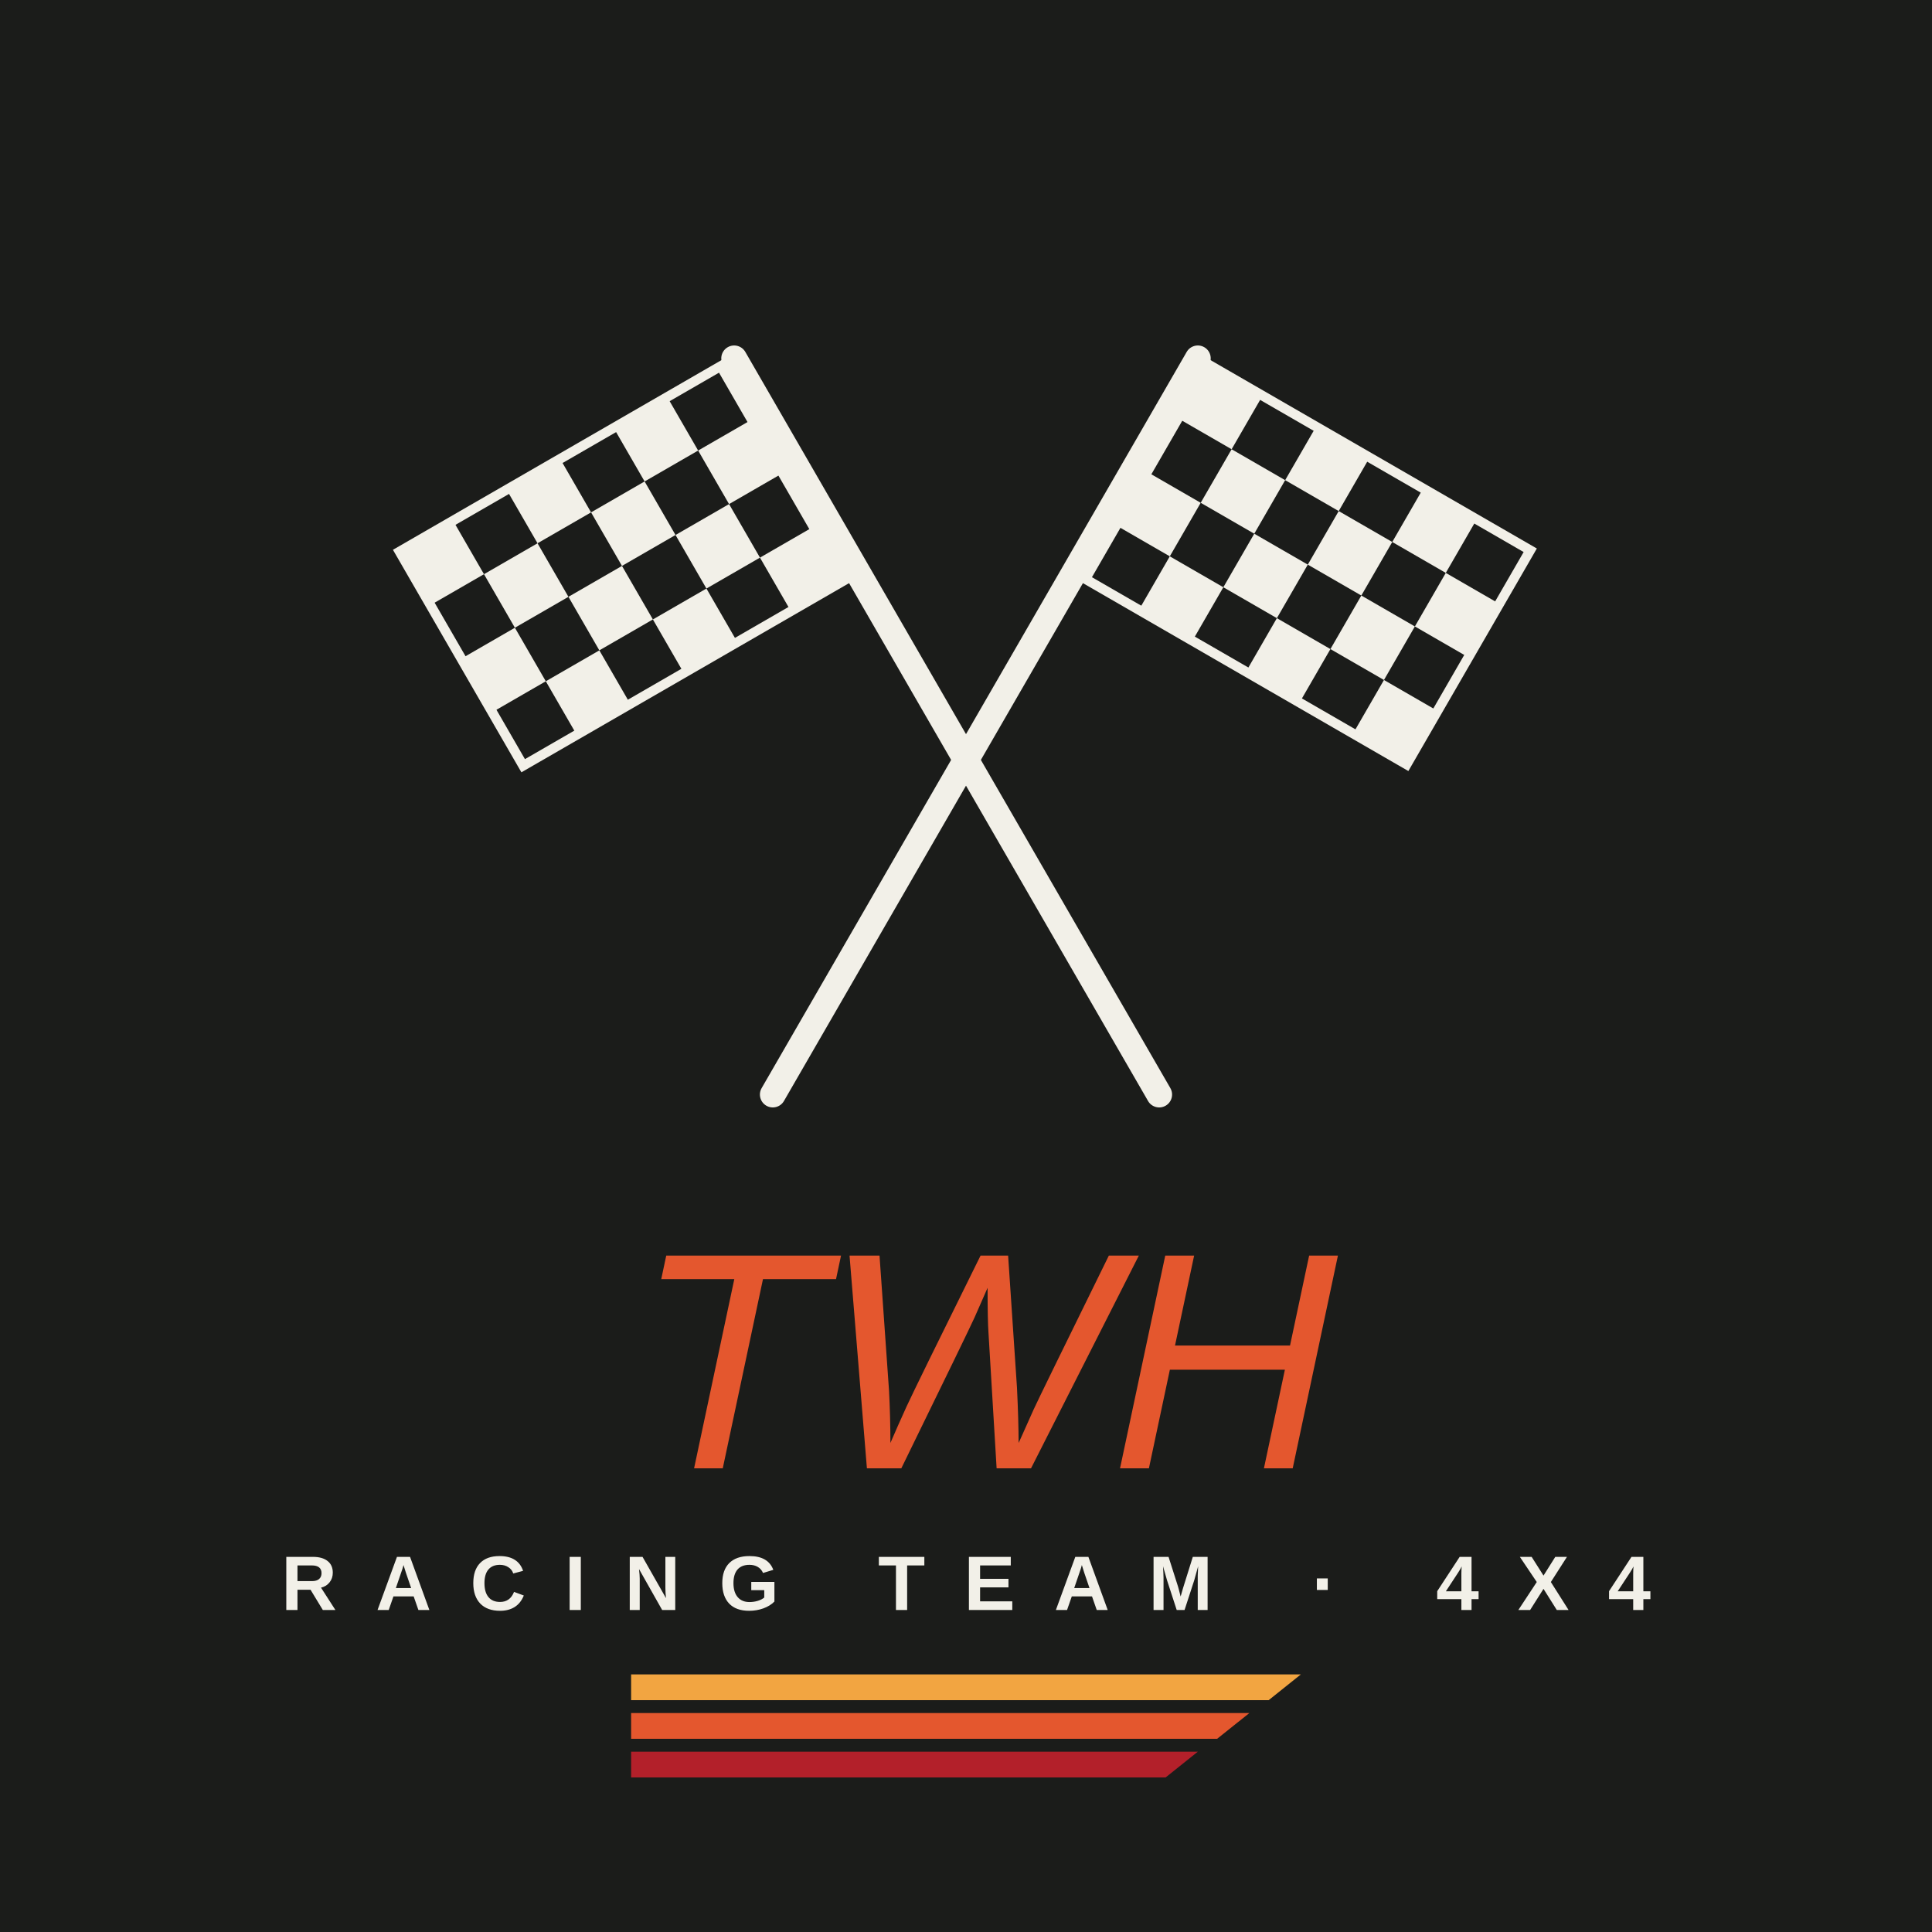
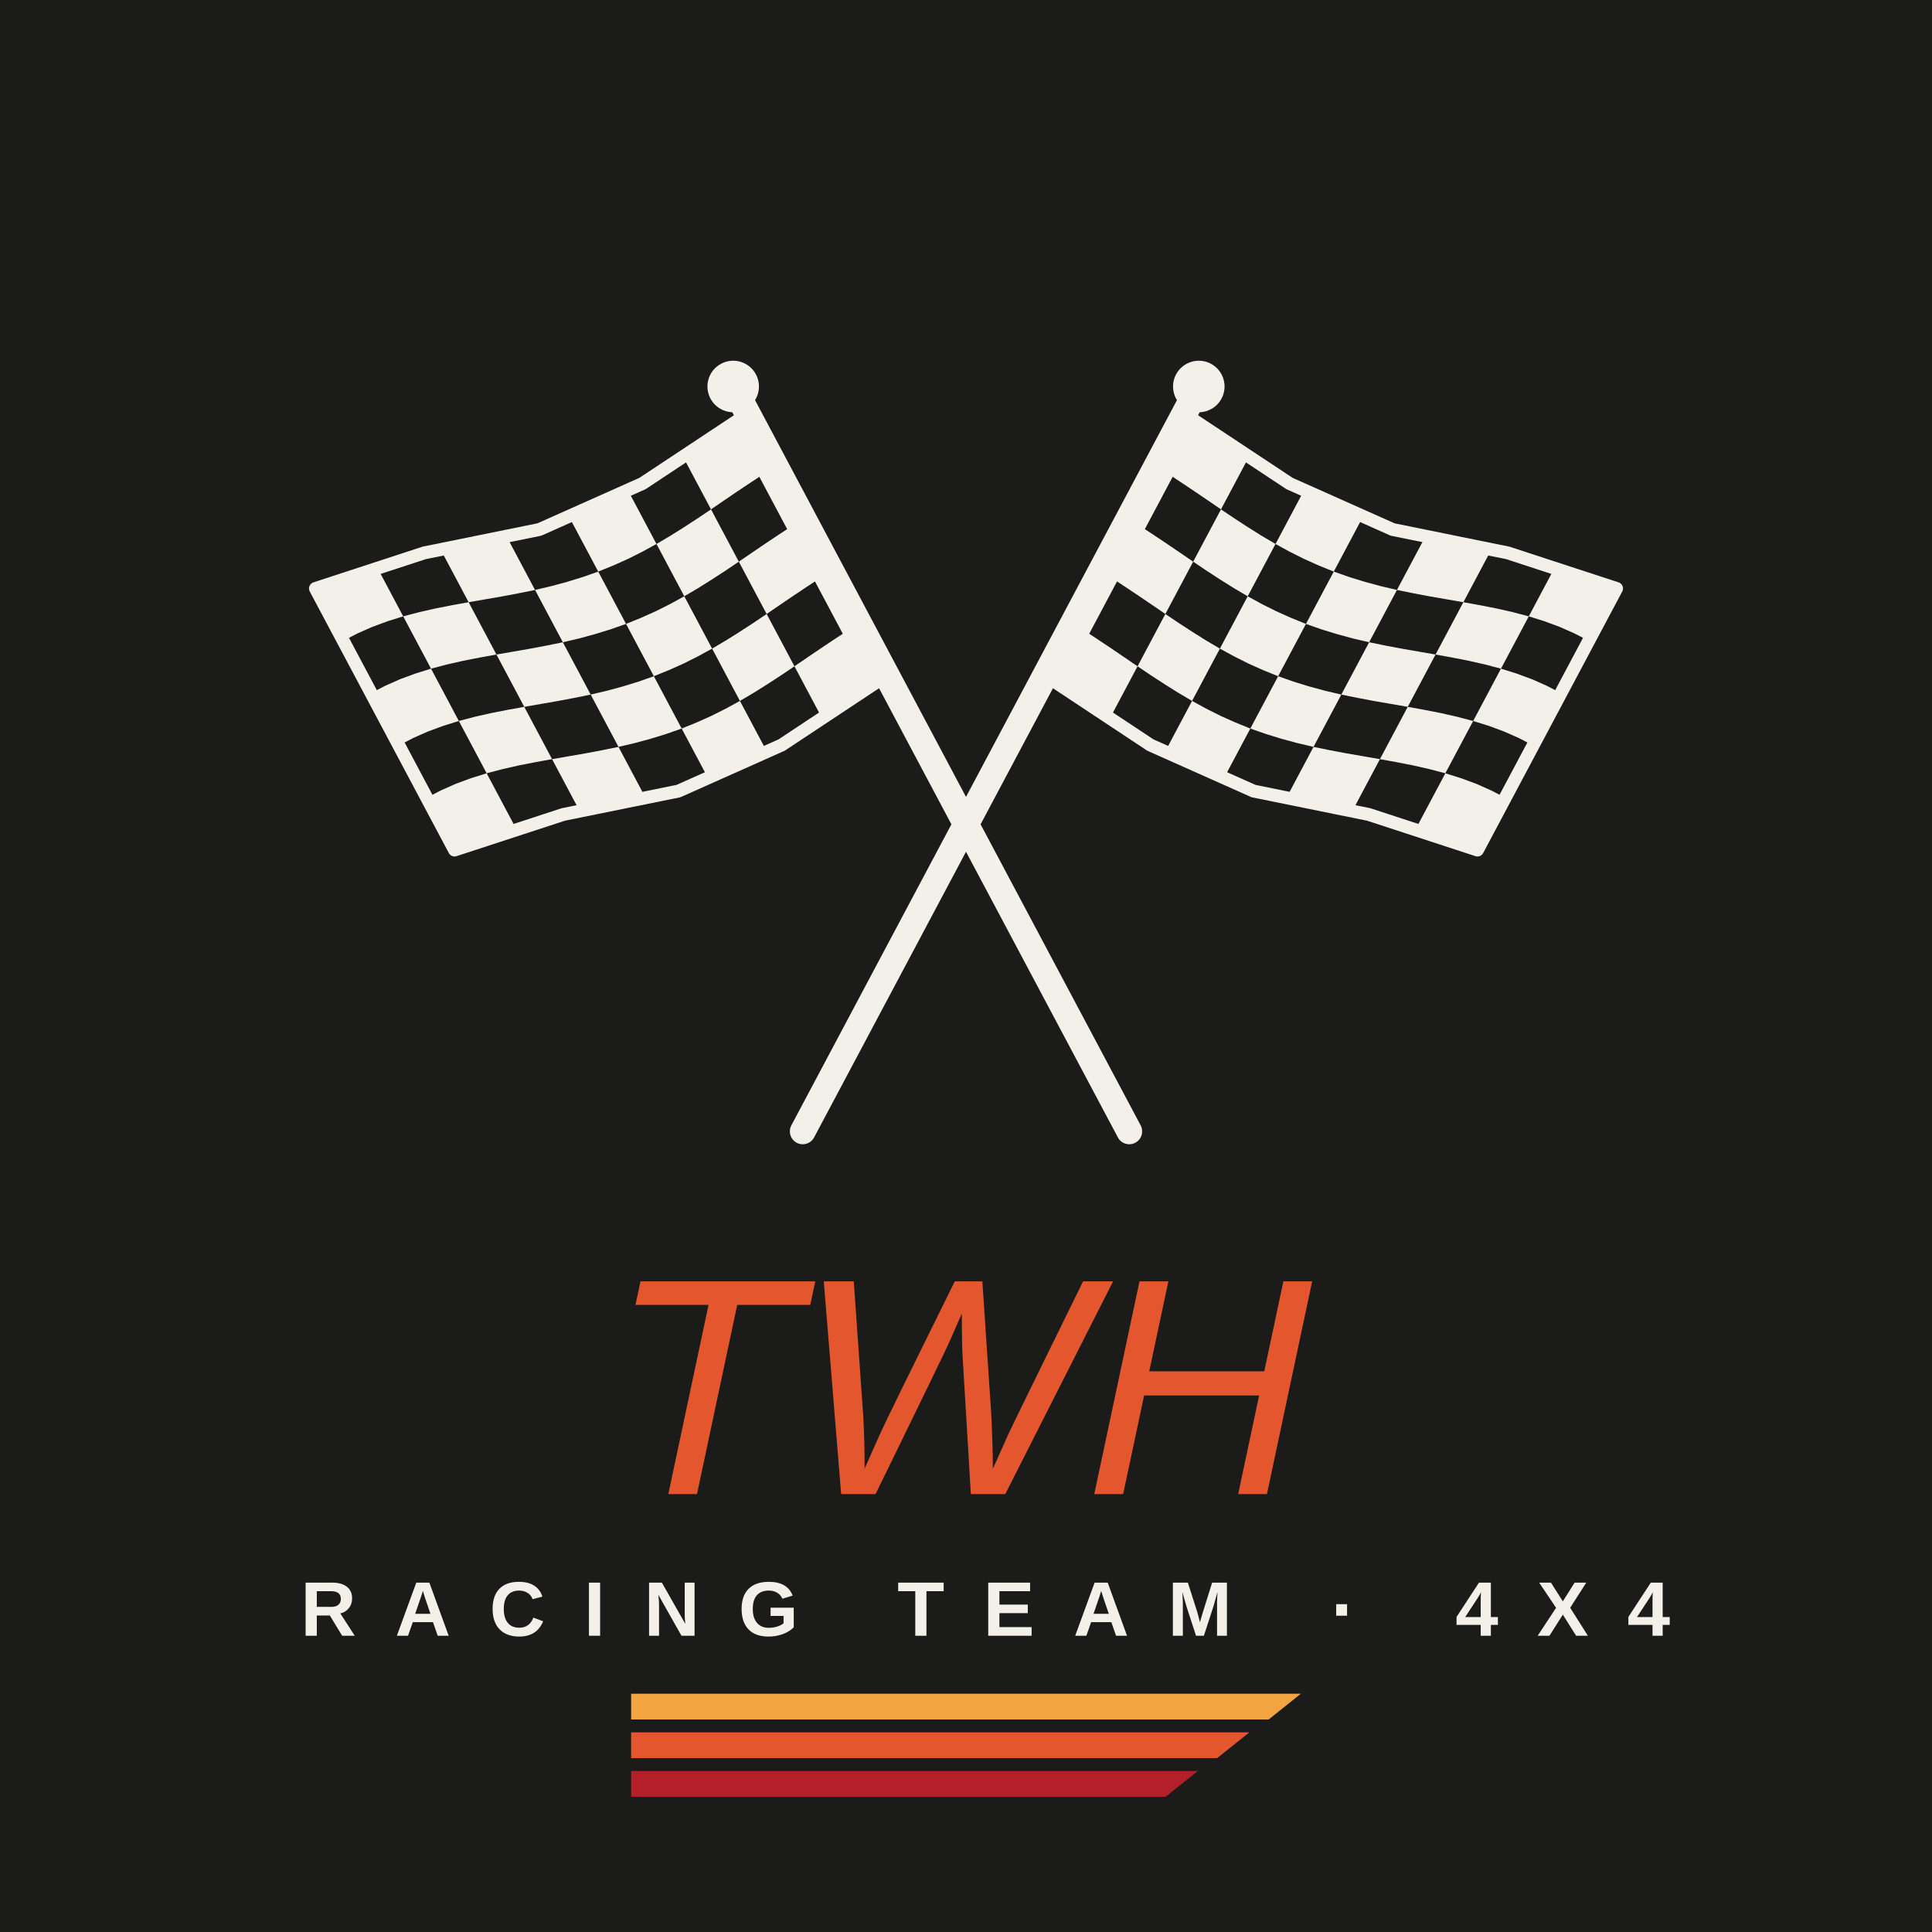
<svg xmlns="http://www.w3.org/2000/svg" width="1000" height="1000" viewBox="0 0 300 300">
  <rect id="fondo" width="300" height="300" fill="#1B1C1A" />
-   <g transform="rotate(-30 150 118)">
-     <rect x="148" y="44" width="4" height="136" rx="2" fill="#F2F0E8" />
-     <g transform="translate(90 46)">
-       <rect x="0" y="0" width="9.6" height="9.6" fill="#F2F0E8" />
-       <rect x="19.2" y="0" width="9.6" height="9.6" fill="#F2F0E8" />
-       <rect x="38.4" y="0" width="9.6" height="9.6" fill="#F2F0E8" />
-       <rect x="9.6" y="9.6" width="9.6" height="9.6" fill="#F2F0E8" />
-       <rect x="28.8" y="9.6" width="9.6" height="9.6" fill="#F2F0E8" />
-       <rect x="48" y="9.6" width="9.6" height="9.6" fill="#F2F0E8" />
-       <rect x="0" y="19.2" width="9.6" height="9.6" fill="#F2F0E8" />
-       <rect x="19.2" y="19.2" width="9.6" height="9.6" fill="#F2F0E8" />
-       <rect x="38.4" y="19.2" width="9.6" height="9.6" fill="#F2F0E8" />
-       <rect x="9.6" y="28.8" width="9.6" height="9.6" fill="#F2F0E8" />
-       <rect x="28.8" y="28.8" width="9.6" height="9.6" fill="#F2F0E8" />
-       <rect x="48" y="28.8" width="9.6" height="9.6" fill="#F2F0E8" />
-       <rect width="57.6" height="38.4" fill="none" stroke="#F2F0E8" stroke-width="1.5" />
+   <g transform="rotate(-28 150 128)">
+     <rect x="148" y="52" width="4" height="132" rx="2" fill="#F2F0E8" />
+     <circle cx="150" cy="51" r="4" fill="#F2F0E8" />
+     <g transform="translate(148 56)">
+       <path d="M0 0 L-2.5 0.23 L-5 0.48 L-7.5 0.75 L-10 1.03 L-10 10.23 L-7.5 9.95 L-5 9.68 L-2.5 9.43 L0 9.2 Z M-20 1.8 L-22.5 1.83 L-25 1.77 L-27.5 1.6 L-30 1.34 L-30 10.54 L-27.5 10.8 L-25 10.97 L-22.5 11.03 L-20 11 Z M-40 -0.75 L-42.5 -1.49 L-45 -2.27 L-47.5 -3.09 L-50 -3.91 L-50 5.29 L-47.5 6.11 L-45 6.93 L-42.5 7.71 L-40 8.45 Z M-60 -6.74 L-62.5 -7.21 L-65 -7.55 L-67.5 -7.73 L-70 -7.76 L-70 1.44 L-67.5 1.47 L-65 1.65 L-62.5 1.99 L-60 2.46 Z M-10 10.23 L-12.5 10.49 L-15 10.71 L-17.5 10.89 L-20 11 L-20 20.2 L-17.5 20.09 L-15 19.91 L-12.5 19.69 L-10 19.43 Z M-30 10.54 L-32.5 10.16 L-35 9.68 L-37.5 9.11 L-40 8.45 L-40 17.65 L-37.5 18.31 L-35 18.88 L-32.5 19.36 L-30 19.74 Z M-50 5.29 L-52.5 4.49 L-55 3.73 L-57.5 3.05 L-60 2.46 L-60 11.66 L-57.5 12.25 L-55 12.93 L-52.5 13.69 L-50 14.49 Z M0 18.4 L-2.5 18.63 L-5 18.88 L-7.5 19.15 L-10 19.43 L-10 28.63 L-7.5 28.35 L-5 28.08 L-2.5 27.83 L0 27.6 Z M-20 20.2 L-22.5 20.23 L-25 20.17 L-27.5 20 L-30 19.74 L-30 28.94 L-27.5 29.2 L-25 29.37 L-22.5 29.43 L-20 29.4 Z M-40 17.65 L-42.5 16.91 L-45 16.13 L-47.5 15.31 L-50 14.49 L-50 23.69 L-47.5 24.51 L-45 25.33 L-42.5 26.11 L-40 26.85 Z M-60 11.66 L-62.5 11.19 L-65 10.85 L-67.5 10.67 L-70 10.64 L-70 19.84 L-67.5 19.87 L-65 20.05 L-62.5 20.39 L-60 20.86 Z M-10 28.63 L-12.5 28.89 L-15 29.11 L-17.5 29.29 L-20 29.4 L-20 38.6 L-17.5 38.49 L-15 38.31 L-12.5 38.09 L-10 37.83 Z M-30 28.94 L-32.5 28.56 L-35 28.08 L-37.5 27.51 L-40 26.85 L-40 36.05 L-37.5 36.71 L-35 37.28 L-32.5 37.76 L-30 38.14 Z M-50 23.69 L-52.5 22.89 L-55 22.13 L-57.5 21.45 L-60 20.86 L-60 30.06 L-57.5 30.65 L-55 31.33 L-52.5 32.09 L-50 32.89 Z M0 36.8 L-2.5 37.03 L-5 37.28 L-7.5 37.55 L-10 37.83 L-10 47.03 L-7.5 46.75 L-5 46.48 L-2.5 46.23 L0 46 Z M-20 38.6 L-22.5 38.63 L-25 38.57 L-27.5 38.4 L-30 38.14 L-30 47.34 L-27.5 47.6 L-25 47.77 L-22.5 47.83 L-20 47.8 Z M-40 36.05 L-42.5 35.31 L-45 34.53 L-47.5 33.71 L-50 32.89 L-50 42.09 L-47.5 42.91 L-45 43.73 L-42.5 44.51 L-40 45.25 Z M-60 30.06 L-62.5 29.59 L-65 29.25 L-67.5 29.07 L-70 29.04 L-70 38.24 L-67.5 38.27 L-65 38.45 L-62.5 38.79 L-60 39.26 Z " fill="#F2F0E8" />
+       <path d="M0 0 L-17.5 1.69 L-35 0.48 L-52.5 -4.71 L-70 -7.76 L-70 38.24 L-52.5 41.29 L-35 46.48 L-17.5 47.69 L0 46 Z" fill="none" stroke="#F2F0E8" stroke-width="2" stroke-linejoin="round" />
    </g>
  </g>
-   <g transform="rotate(30 150 118)">
-     <rect x="148" y="44" width="4" height="136" rx="2" fill="#F2F0E8" />
-     <g transform="translate(152 46)">
-       <rect x="0" y="0" width="9.6" height="9.6" fill="#F2F0E8" />
-       <rect x="19.2" y="0" width="9.6" height="9.6" fill="#F2F0E8" />
-       <rect x="38.4" y="0" width="9.6" height="9.6" fill="#F2F0E8" />
-       <rect x="9.6" y="9.6" width="9.6" height="9.6" fill="#F2F0E8" />
-       <rect x="28.8" y="9.6" width="9.6" height="9.6" fill="#F2F0E8" />
-       <rect x="48" y="9.6" width="9.6" height="9.6" fill="#F2F0E8" />
-       <rect x="0" y="19.2" width="9.6" height="9.6" fill="#F2F0E8" />
-       <rect x="19.2" y="19.2" width="9.6" height="9.6" fill="#F2F0E8" />
-       <rect x="38.4" y="19.2" width="9.6" height="9.6" fill="#F2F0E8" />
-       <rect x="9.6" y="28.8" width="9.6" height="9.6" fill="#F2F0E8" />
-       <rect x="28.8" y="28.8" width="9.6" height="9.6" fill="#F2F0E8" />
-       <rect x="48" y="28.8" width="9.6" height="9.6" fill="#F2F0E8" />
-       <rect width="57.6" height="38.4" fill="none" stroke="#F2F0E8" stroke-width="1.5" />
+   <g transform="rotate(28 150 128)">
+     <rect x="148" y="52" width="4" height="132" rx="2" fill="#F2F0E8" />
+     <circle cx="150" cy="51" r="4" fill="#F2F0E8" />
+     <g transform="translate(152 56)">
+       <path d="M0 0 L2.5 0.23 L5 0.48 L7.5 0.75 L10 1.03 L10 10.23 L7.5 9.95 L5 9.68 L2.5 9.43 L0 9.2 Z M20 1.8 L22.5 1.83 L25 1.77 L27.5 1.6 L30 1.34 L30 10.54 L27.5 10.8 L25 10.97 L22.5 11.03 L20 11 Z M40 -0.75 L42.5 -1.49 L45 -2.27 L47.5 -3.09 L50 -3.91 L50 5.29 L47.5 6.11 L45 6.93 L42.5 7.71 L40 8.45 Z M60 -6.74 L62.5 -7.21 L65 -7.55 L67.5 -7.73 L70 -7.76 L70 1.44 L67.5 1.47 L65 1.65 L62.5 1.99 L60 2.46 Z M10 10.23 L12.5 10.49 L15 10.71 L17.5 10.89 L20 11 L20 20.2 L17.5 20.09 L15 19.91 L12.5 19.69 L10 19.43 Z M30 10.54 L32.5 10.16 L35 9.68 L37.5 9.11 L40 8.45 L40 17.65 L37.5 18.31 L35 18.88 L32.5 19.36 L30 19.74 Z M50 5.29 L52.5 4.49 L55 3.73 L57.5 3.05 L60 2.46 L60 11.66 L57.5 12.25 L55 12.93 L52.5 13.69 L50 14.49 Z M0 18.4 L2.5 18.63 L5 18.88 L7.5 19.15 L10 19.43 L10 28.63 L7.5 28.35 L5 28.08 L2.5 27.83 L0 27.6 Z M20 20.2 L22.5 20.23 L25 20.17 L27.5 20 L30 19.74 L30 28.94 L27.5 29.2 L25 29.37 L22.5 29.43 L20 29.4 Z M40 17.65 L42.5 16.91 L45 16.13 L47.5 15.31 L50 14.49 L50 23.69 L47.5 24.51 L45 25.33 L42.5 26.11 L40 26.85 Z M60 11.66 L62.5 11.19 L65 10.85 L67.5 10.67 L70 10.64 L70 19.84 L67.5 19.87 L65 20.05 L62.5 20.39 L60 20.86 Z M10 28.63 L12.5 28.89 L15 29.11 L17.5 29.29 L20 29.4 L20 38.6 L17.5 38.49 L15 38.31 L12.5 38.09 L10 37.83 Z M30 28.94 L32.5 28.56 L35 28.08 L37.5 27.51 L40 26.85 L40 36.05 L37.5 36.71 L35 37.28 L32.5 37.76 L30 38.14 Z M50 23.69 L52.5 22.89 L55 22.13 L57.5 21.45 L60 20.86 L60 30.06 L57.5 30.65 L55 31.33 L52.5 32.09 L50 32.89 Z M0 36.8 L2.5 37.03 L5 37.28 L7.5 37.55 L10 37.83 L10 47.03 L7.5 46.75 L5 46.48 L2.5 46.23 L0 46 Z M20 38.6 L22.5 38.63 L25 38.57 L27.5 38.4 L30 38.14 L30 47.34 L27.5 47.6 L25 47.77 L22.5 47.83 L20 47.8 Z M40 36.05 L42.5 35.31 L45 34.53 L47.5 33.71 L50 32.89 L50 42.09 L47.5 42.91 L45 43.73 L42.5 44.51 L40 45.25 Z M60 30.06 L62.5 29.59 L65 29.25 L67.5 29.07 L70 29.04 L70 38.24 L67.5 38.27 L65 38.45 L62.5 38.79 L60 39.26 Z " fill="#F2F0E8" />
+       <path d="M0 0 L17.5 1.69 L35 0.48 L52.5 -4.71 L70 -7.76 L70 38.24 L52.5 41.29 L35 46.48 L17.5 47.69 L0 46 Z" fill="none" stroke="#F2F0E8" stroke-width="2" stroke-linejoin="round" />
    </g>
  </g>
-   <g transform="translate(150 228) skewX(-12)">
+   <g transform="translate(146 232) skewX(-12)">
    <text x="0" y="0" font-family="'Arial Black', 'Segoe UI Black', Arial, sans-serif" font-size="48" fill="#E4572E" text-anchor="middle">TWH</text>
  </g>
-   <text x="150" y="250" font-family="Bahnschrift, 'Arial Narrow', Arial, sans-serif" font-size="12" fill="#F2F0E8" text-anchor="middle" font-weight="700" style="font-stretch:condensed" letter-spacing="6">RACING TEAM · 4X4</text>
-   <path d="M98 260 H202 L197 264 H98 Z" fill="#F2A541" />
-   <path d="M98 266 H194 L189 270 H98 Z" fill="#E4572E" />
-   <path d="M98 272 H186 L181 276 H98 Z" fill="#B3202A" />
+   <text x="153" y="254" font-family="Bahnschrift, 'Arial Narrow', Arial, sans-serif" font-size="12" fill="#F2F0E8" text-anchor="middle" font-weight="700" style="font-stretch:condensed" letter-spacing="6">RACING TEAM · 4X4</text>
+   <path d="M98 263 H202 L197 267 H98 Z" fill="#F2A541" />
+   <path d="M98 269 H194 L189 273 H98 Z" fill="#E4572E" />
+   <path d="M98 275 H186 L181 279 H98 Z" fill="#B3202A" />
</svg>
